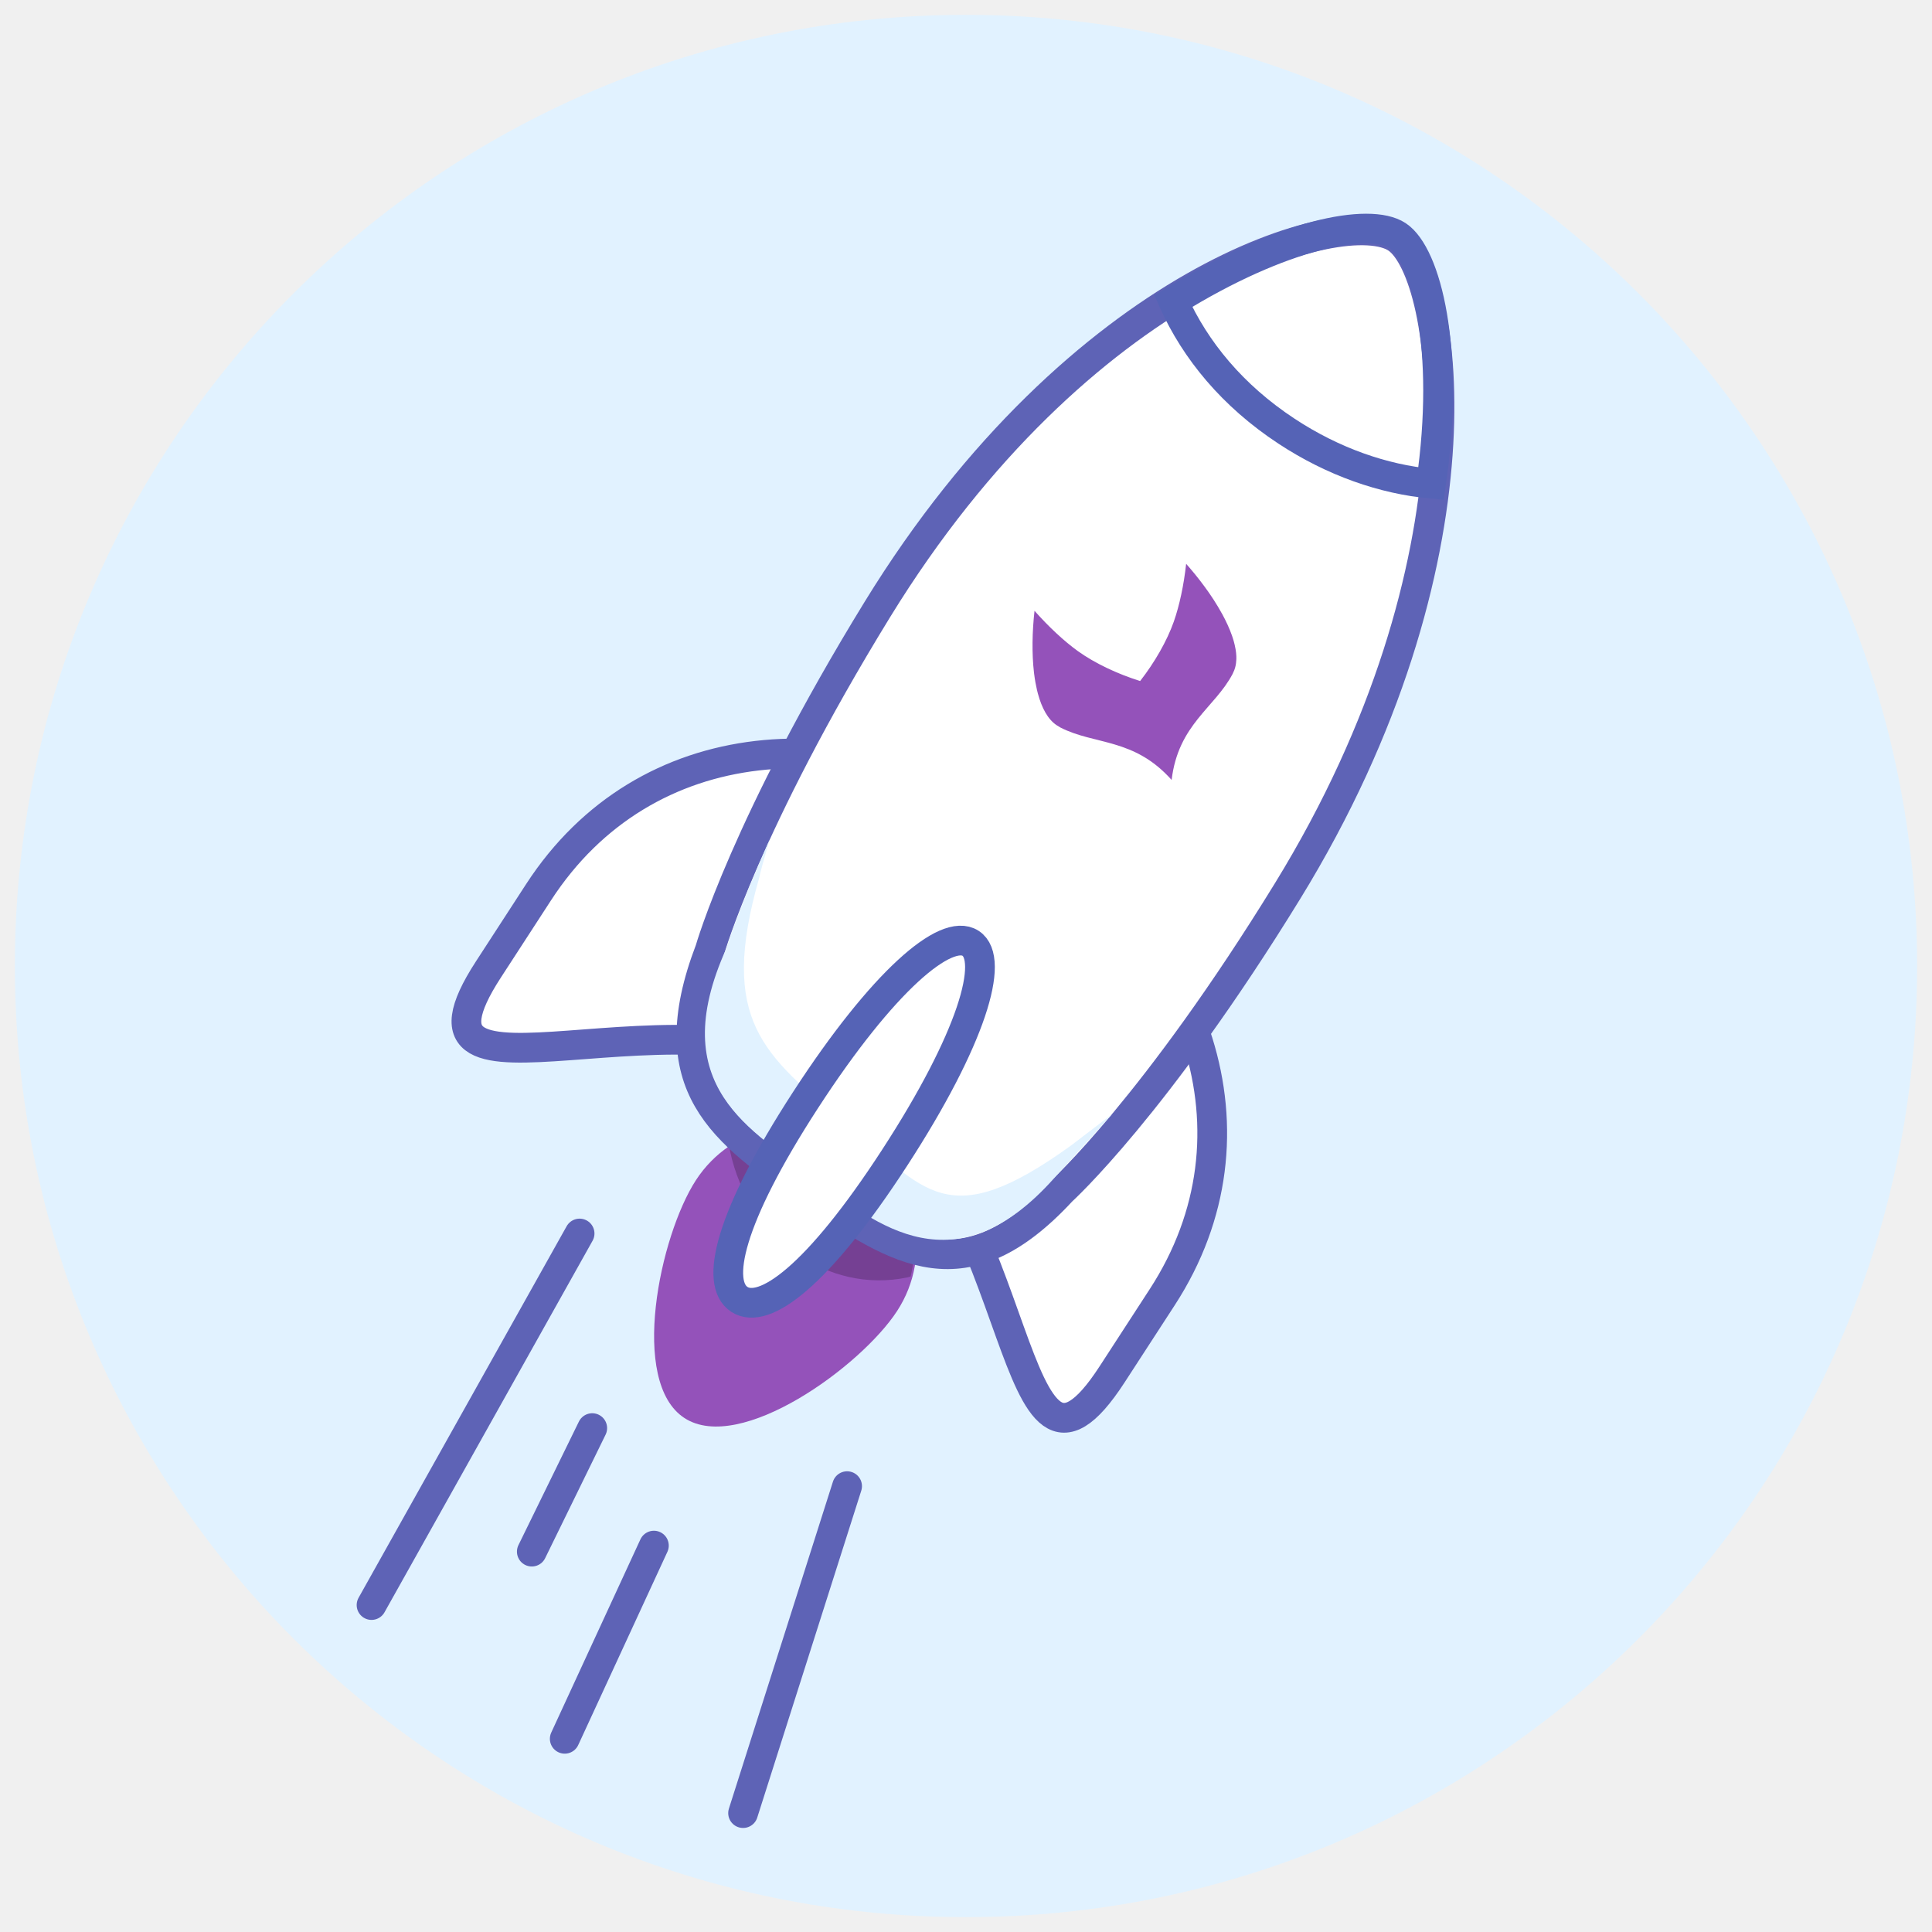
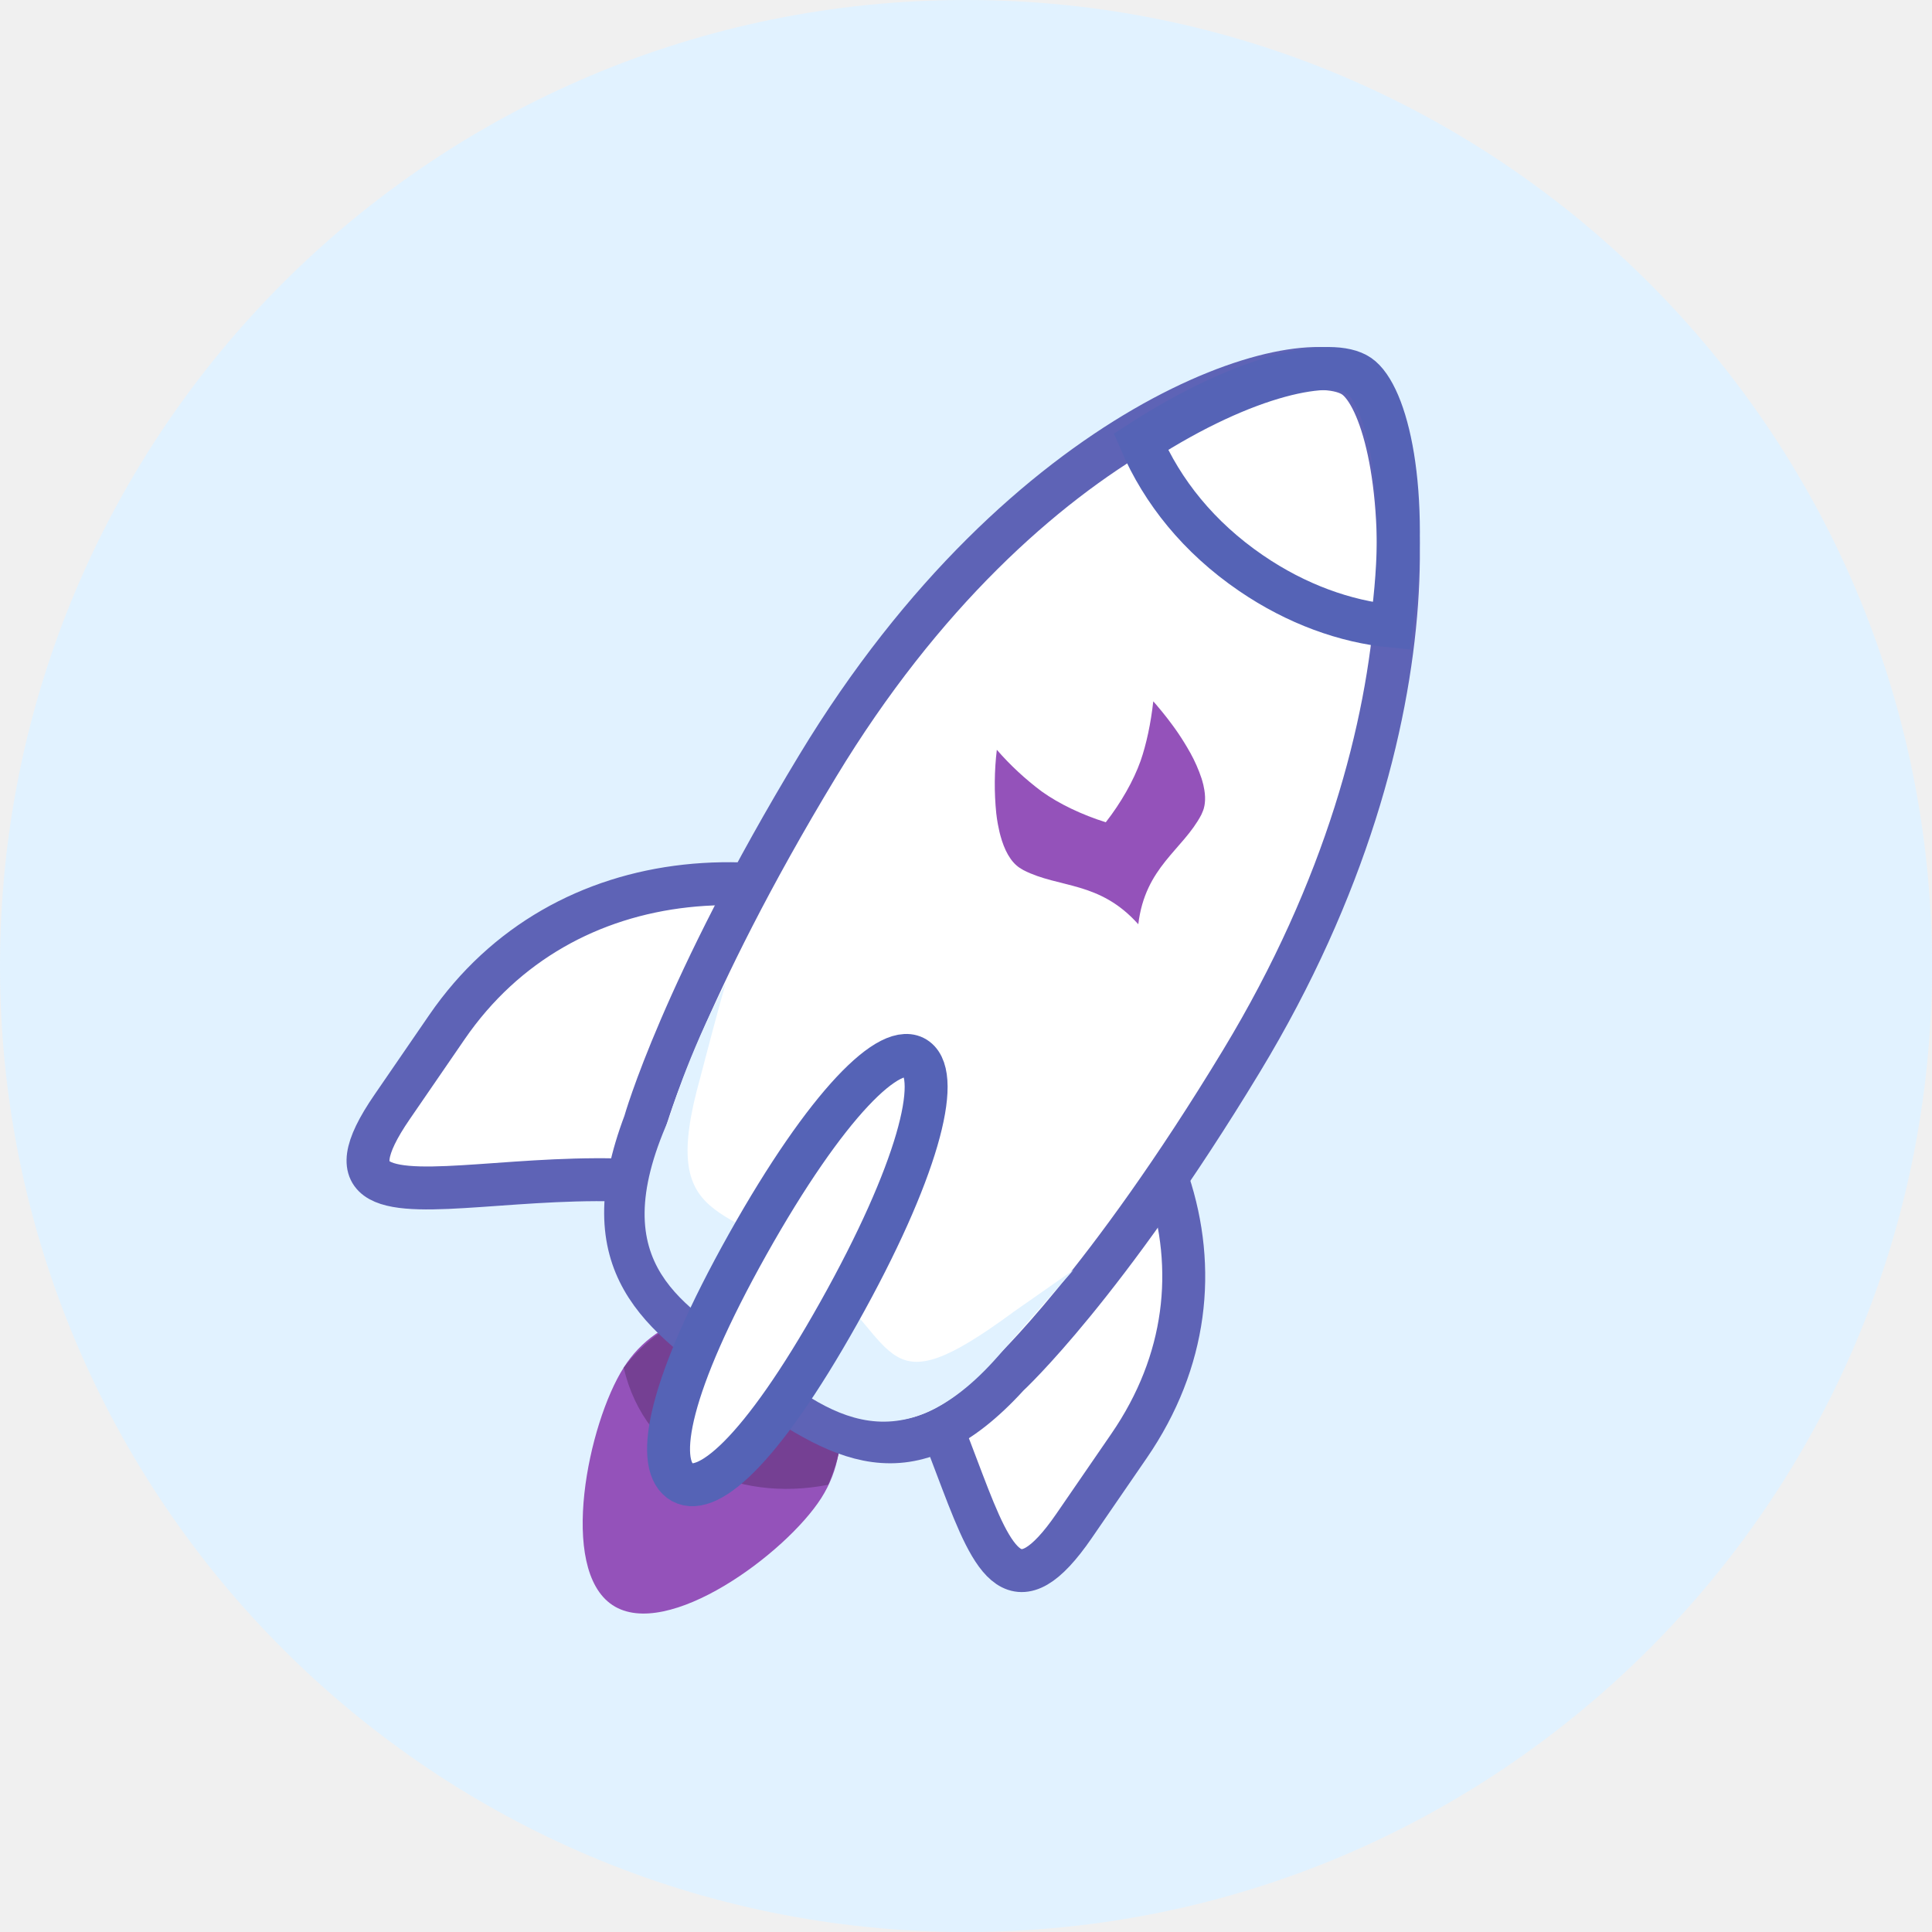
- <svg xmlns="http://www.w3.org/2000/svg" width="60" height="60" viewBox="0 0 130 130">
+ <svg xmlns="http://www.w3.org/2000/svg" width="45" height="45">
  <g fill="none" fill-rule="evenodd">
-     <path d="M65 1c35.346 0 64 28.654 64 64 0 35.347-28.654 64-64 64-35.346 0-64-28.653-64-64C1 29.654 29.654 1 65 1z" fill="#E1F2FF" fill-rule="nonzero" />
+     <path d="M22.5 0C34.926 0 45 10.074 45 22.5 45 34.927 34.926 45 22.5 45S0 34.927 0 22.5C0 10.074 10.074 0 22.5 0z" fill="#E1F2FF" fill-rule="nonzero" />
    <g fill-rule="nonzero">
-       <path d="M57.996 77.038a8.072 8.072 0 012.373 11.169c-2.428 3.741-10.57 9.642-14.31 7.212-3.741-2.43-1.662-12.267.767-16.006a8.072 8.072 0 0111.17-2.375z" fill="#9452BA" />
-       <path d="M49.082 77.194l.044.272c1.238 5.824 6.584 9.623 11.94 8.485l.205-.056c.83-3.33-.413-7.068-3.288-9.114-2.868-2.041-6.473-1.769-8.901.413z" fill="#754093" />
-       <path d="M68.97 55.569c11.587 7.525 16.386 20.7 9.236 31.712l-3.377 5.2c-7.15 11.01-5.491-12.11-17.08-19.635C46.16 65.32 25.714 76.24 32.866 65.23l3.377-5.201c7.151-11.01 21.137-11.983 32.726-4.46z" stroke="#5E63B6" stroke-width="2" fill="#FFF" />
-       <path d="M93.994 16.04c3.494 2.396 6.286 21.705-7.347 43.902-8.88 14.454-15.209 20.195-15.209 20.195-6.5 7.026-10.982 4.124-16.87.087-5.93-4.068-10.296-7.171-6.796-16.315 0 0 2.428-8.513 11.265-22.9C72.66 18.83 90.485 13.634 93.994 16.04z" stroke="#5E63B6" stroke-width="2" fill="#FFF" />
-       <path d="M78.944 20.264c1.489 3.313 3.99 6.358 7.626 8.751 3.15 2.074 6.537 3.234 9.721 3.53 1.323-9.08-.34-15.43-2.257-16.695-1.867-1.23-7.765-.136-15.09 4.414z" stroke="#5563B6" stroke-width="2" />
-       <path d="M72.075 77.073c-8.354 6.028-9.812 3.021-15.217-1.517-5.445-4.57-8.534-6.87-5.772-16.491.06-.325.294-1.18.698-2.564-2.2 4.935-2.911 7.32-2.911 7.32-4.217 9.337 1.754 12.232 5.95 15.455 4.195 3.223 9.472 7.451 16.108 0 0 0 1.952-2.141 3.9-4.308l-2.756 2.105z" fill="#E1F2FF" />
-       <path d="M65.31 63.474c1.654 1.074.084 6.428-5.109 14.423-5.192 7.995-8.795 10.61-10.45 9.536-1.654-1.074-.731-5.43 4.46-13.426 5.192-7.994 9.446-11.608 11.099-10.533h0z" stroke="#5563B6" stroke-width="2" fill="#FFF" />
+       <path d="M18.322 31.033c1.27.84 1.632 2.568.807 3.86-.826 1.293-3.591 3.333-4.862 2.493-1.271-.84-.565-4.24.26-5.532a2.714 2.714 0 013.795-.82z" fill="#9452BA" />
+       <path d="M14.527 31.854c.498 2.165 2.61 3.152 4.763 2.729.684-1.615.321-2.802-1.089-3.563-1.41-.761-2.634-.483-3.674.834z" fill="#754093" />
+       <path d="M22.802 22.326c4.387 2.693 6.204 7.409 3.497 11.35l-1.279 1.861c-2.707 3.94-2.079-4.334-6.467-7.027-4.387-2.694-12.128 1.214-9.42-2.727l1.278-1.861c2.708-3.94 8.003-4.29 12.39-1.596z" stroke="#5E63B6" fill="#FFF" />
+       <path d="M31.546 8.778c1.25.87 2.248 7.876-2.627 15.931-3.175 5.245-5.438 7.329-5.438 7.329-2.325 2.55-3.927 1.496-6.033.031-2.12-1.476-3.681-2.602-2.43-5.92 0 0 .868-3.09 4.028-8.31 4.871-8.048 11.245-9.934 12.5-9.061z" stroke="#5E63B6" fill="#FFF" />
+       <path d="M26.572 10.29c.5 1.158 1.343 2.222 2.567 3.059 1.06.725 2.2 1.13 3.273 1.234.445-3.174-.115-5.394-.76-5.836-.629-.43-2.614-.048-5.08 1.543z" stroke="#5563B6" />
+       <path d="M23.572 30.583c-3.05 2.238-2.587.762-4.56-.923-1.987-1.698-3.708-.991-2.7-4.565.248-.953.446-1.687.593-2.201-.897 1.689-1.333 3.189-1.333 3.189-1.54 3.468.436 4.292 1.967 5.489 1.531 1.197 3.3 2.768 5.722 0 0 0 1.028-1.185 1.74-1.99l-1.43 1z" fill="#E1F2FF" />
+       <path d="M21.348 24.659c.587.44.03 2.637-1.81 5.917-1.839 3.28-3.115 4.353-3.702 3.913-.585-.441-.258-2.229 1.58-5.509 1.84-3.28 3.347-4.762 3.932-4.321h0z" stroke="#5563B6" fill="#FFF" />
    </g>
-     <path d="M78.676 52.165c.09.16.141.276.16.315 0 .006.001-.005 0 0-2.54-2.843-5.157-2.336-7.486-3.528a.913.913 0 00-.106-.067 1.843 1.843 0 01-.152-.092c-.584-.394-.992-1.15-1.252-2.114l-.004-.015c-.023-.08-.042-.162-.062-.244v-.003a11.044 11.044 0 01-.096-.469l-.01-.049a4.314 4.314 0 00-.021-.133l-.023-.136-.018-.137-.02-.141c-.004-.032-.007-.067-.012-.1-.15-1.28-.12-2.741.036-4.152 0 0-.003-.015 0 0 .952 1.073 1.995 2.05 2.93 2.72 1.127.807 2.644 1.526 4.177 2.005.98-1.257 1.808-2.7 2.266-3.998.381-1.086.674-2.462.83-3.888.079.088.156.178.235.268l.068.082c.055.064.11.128.164.195l.075.09a22.238 22.238 0 01.226.28l.197.254a.239.239 0 01.02.025c.076.098.15.198.223.297l.017.023.194.268c.014.019.026.038.04.055l.171.248c.01.016.02.033.032.049a16.837 16.837 0 01.194.29c.198.308.383.616.55.92.003.004.005.008.008.01.278.51.508 1.01.674 1.486.024.07.046.138.067.206 0 .003.003.005.003.007v.001c.02.063.038.125.055.184v.002l.001.007c.019.065.036.13.05.195l.006.026v.002a4.647 4.647 0 01.058.285 3.561 3.561 0 01.05.47v.185c0 .026-.003.052-.005.08a1.168 1.168 0 01-.016.178 1.987 1.987 0 01-.013.098l-.014.074-.023.098-.018.066c-.01.036-.022.07-.035.106l-.018.051c-.02.053-.043.102-.067.15a1.017 1.017 0 00-.04.092c-1.211 2.301-3.657 3.389-4.106 7.138" fill="#9452BA" />
-     <path stroke="#5E63B6" stroke-width="2" fill="#FFF" fill-rule="nonzero" stroke-linecap="round" stroke-linejoin="round" d="M25 108l14-25M35.784 104.406l4.067-8.312M38 117l6-13M57 100l-7 22" />
+     <path d="M26.456 21.416c.032.057.05.099.057.112 0 .003 0-.001 0 0-.907-1.015-1.842-.834-2.674-1.26a.326.326 0 00-.038-.023.658.658 0 01-.054-.033c-.209-.14-.354-.41-.447-.755l-.001-.006c-.009-.028-.015-.058-.022-.087a3.944 3.944 0 01-.035-.168l-.003-.018a1.54 1.54 0 00-.008-.047l-.008-.049-.007-.049-.006-.05-.005-.036a6.748 6.748 0 01.013-1.483s-.001-.005 0 0a6.7 6.7 0 001.046.971c.403.289.944.546 1.492.717.35-.449.646-.965.81-1.428.135-.388.24-.88.296-1.389l.084.096.024.03c.02.022.04.045.058.069.01.01.018.021.027.032a7.943 7.943 0 01.08.1c.025.03.048.06.071.09a.085.085 0 01.007.01c.028.035.054.07.08.106l.006.008.07.096.014.02.061.088a6.014 6.014 0 01.277.45l.003.004a3.586 3.586 0 01.265.604v.002l.02.066v.003c.007.024.014.047.019.07a1.66 1.66 0 01.022.112l.001.005a1.272 1.272 0 01.017.162v.067l-.001.028-.003.036c0 .01-.002.018-.003.028a.71.71 0 01-.005.035l-.005.026-.008.035-.006.024a.931.931 0 01-.013.038l-.007.018a.55.55 0 01-.023.054.363.363 0 00-.014.032c-.433.822-1.307 1.21-1.467 2.55" fill="#9452BA" />
  </g>
</svg>
